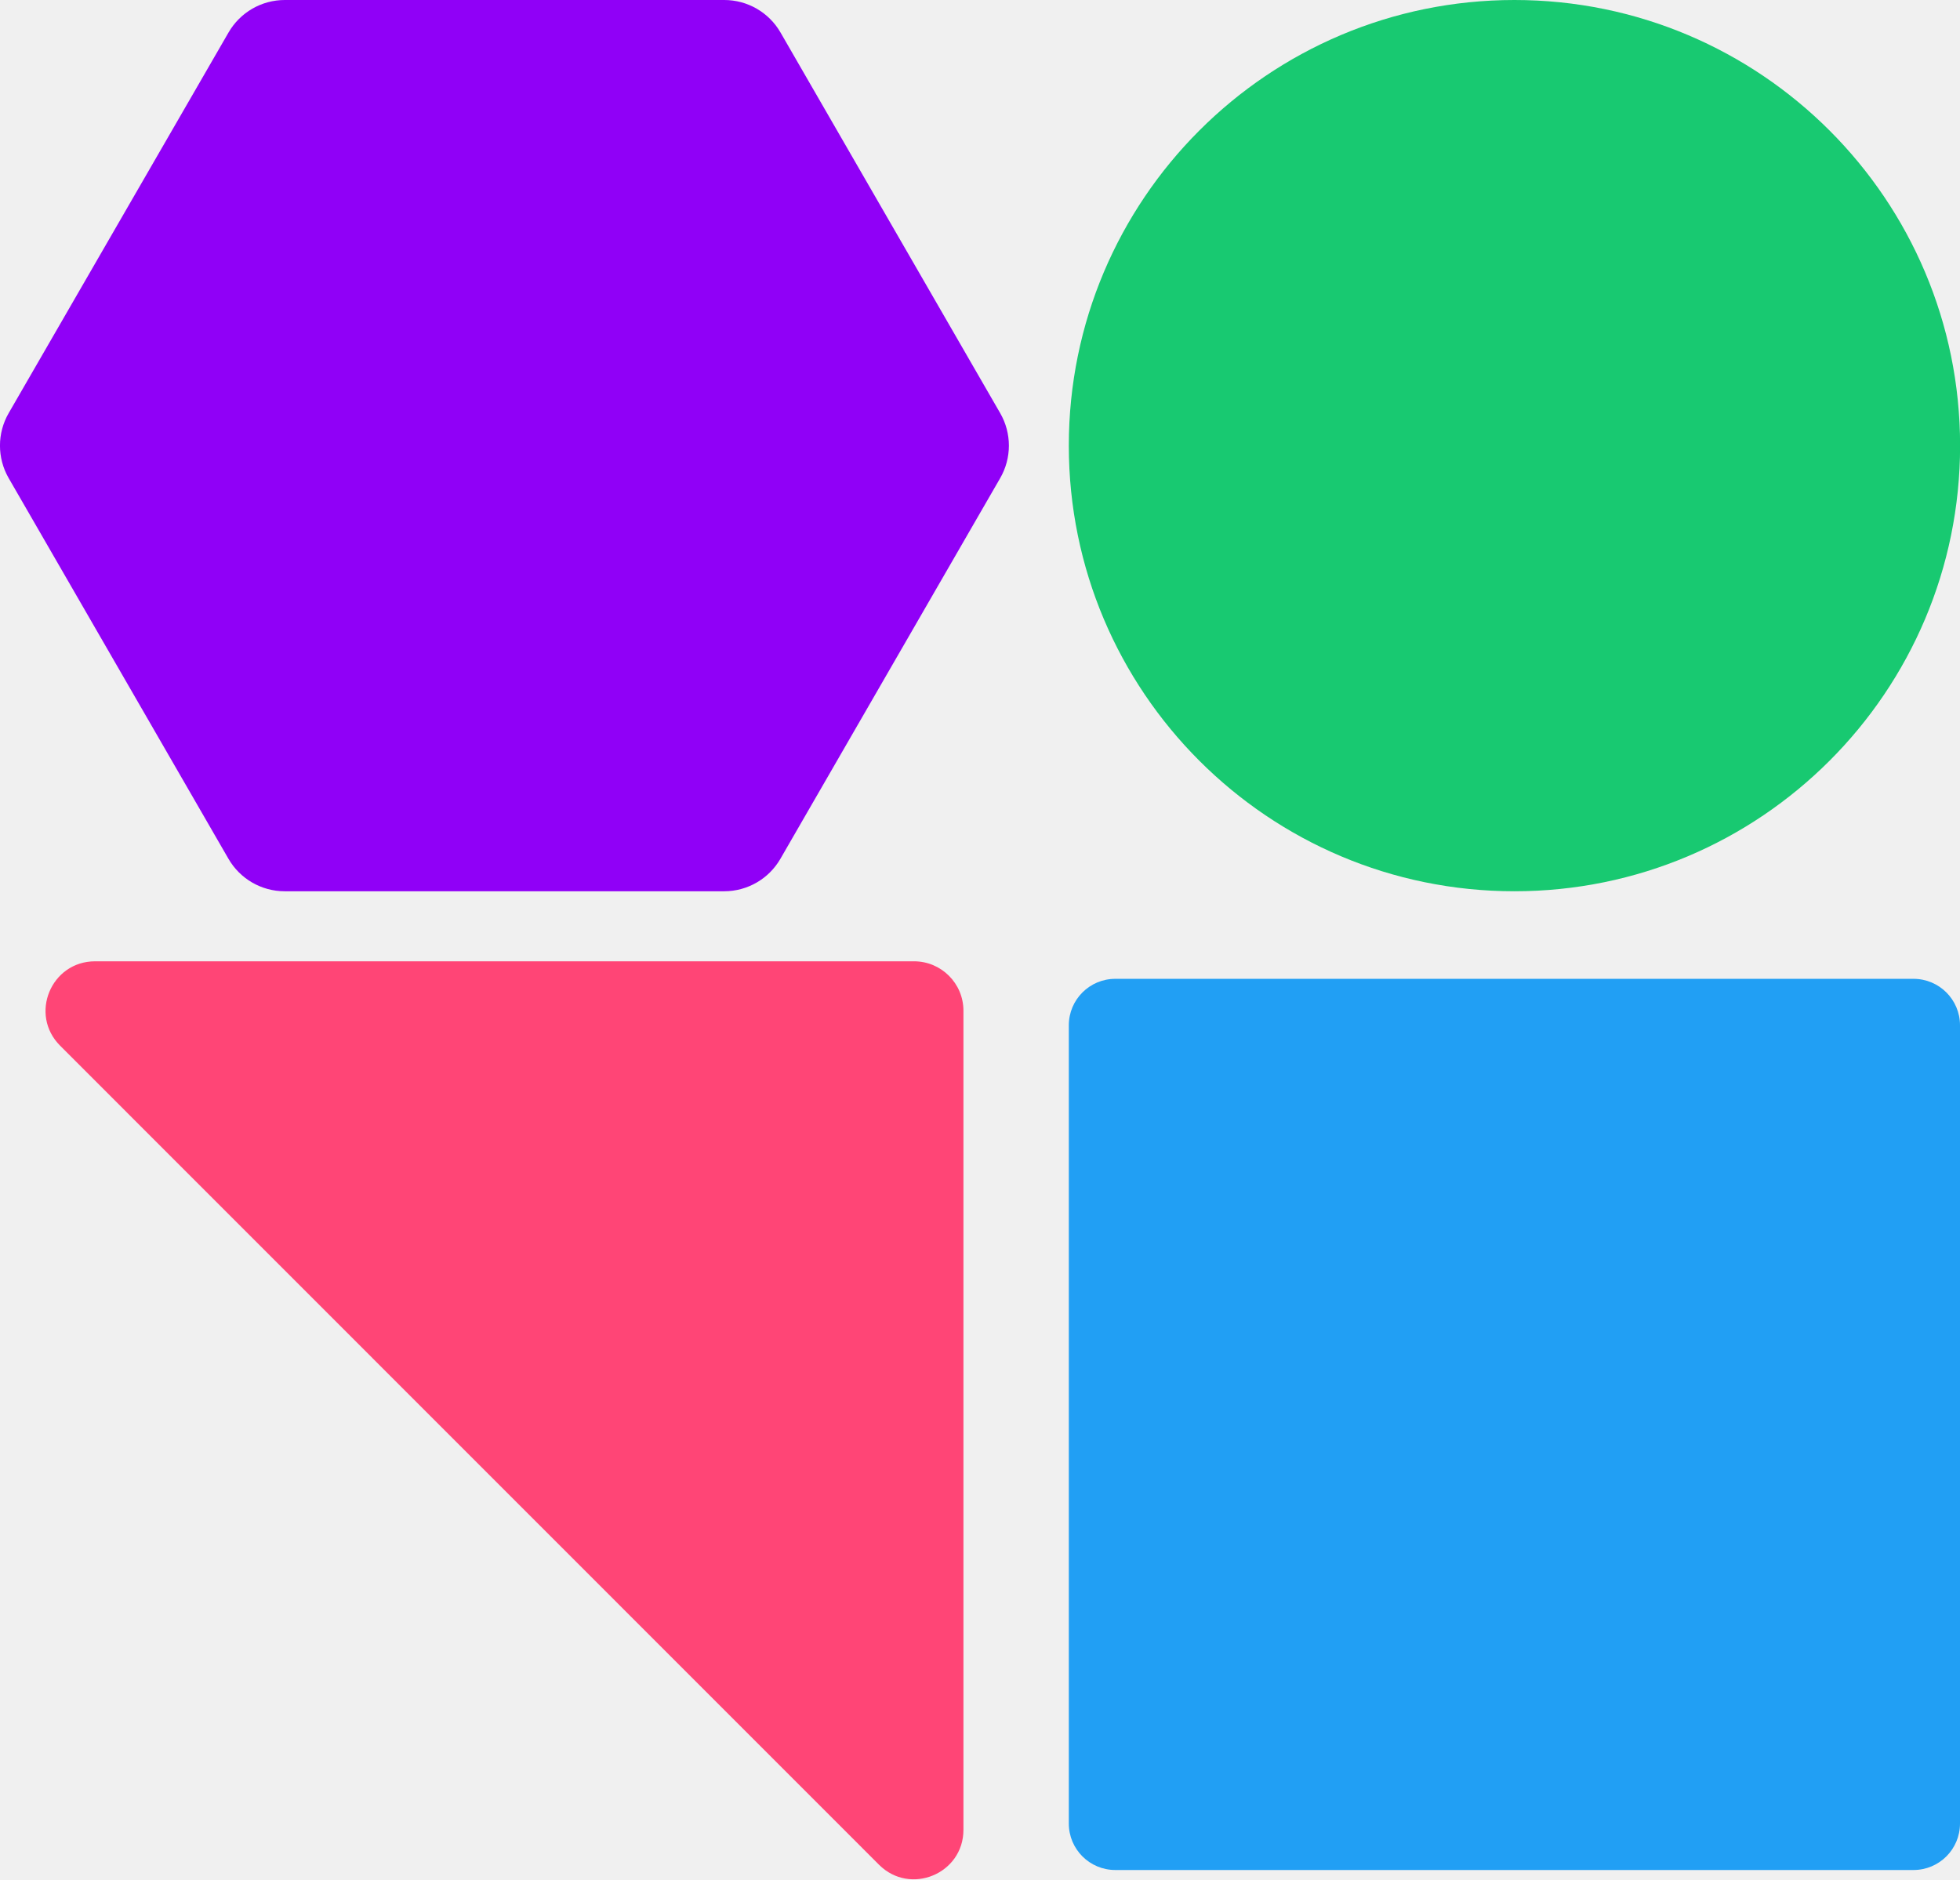
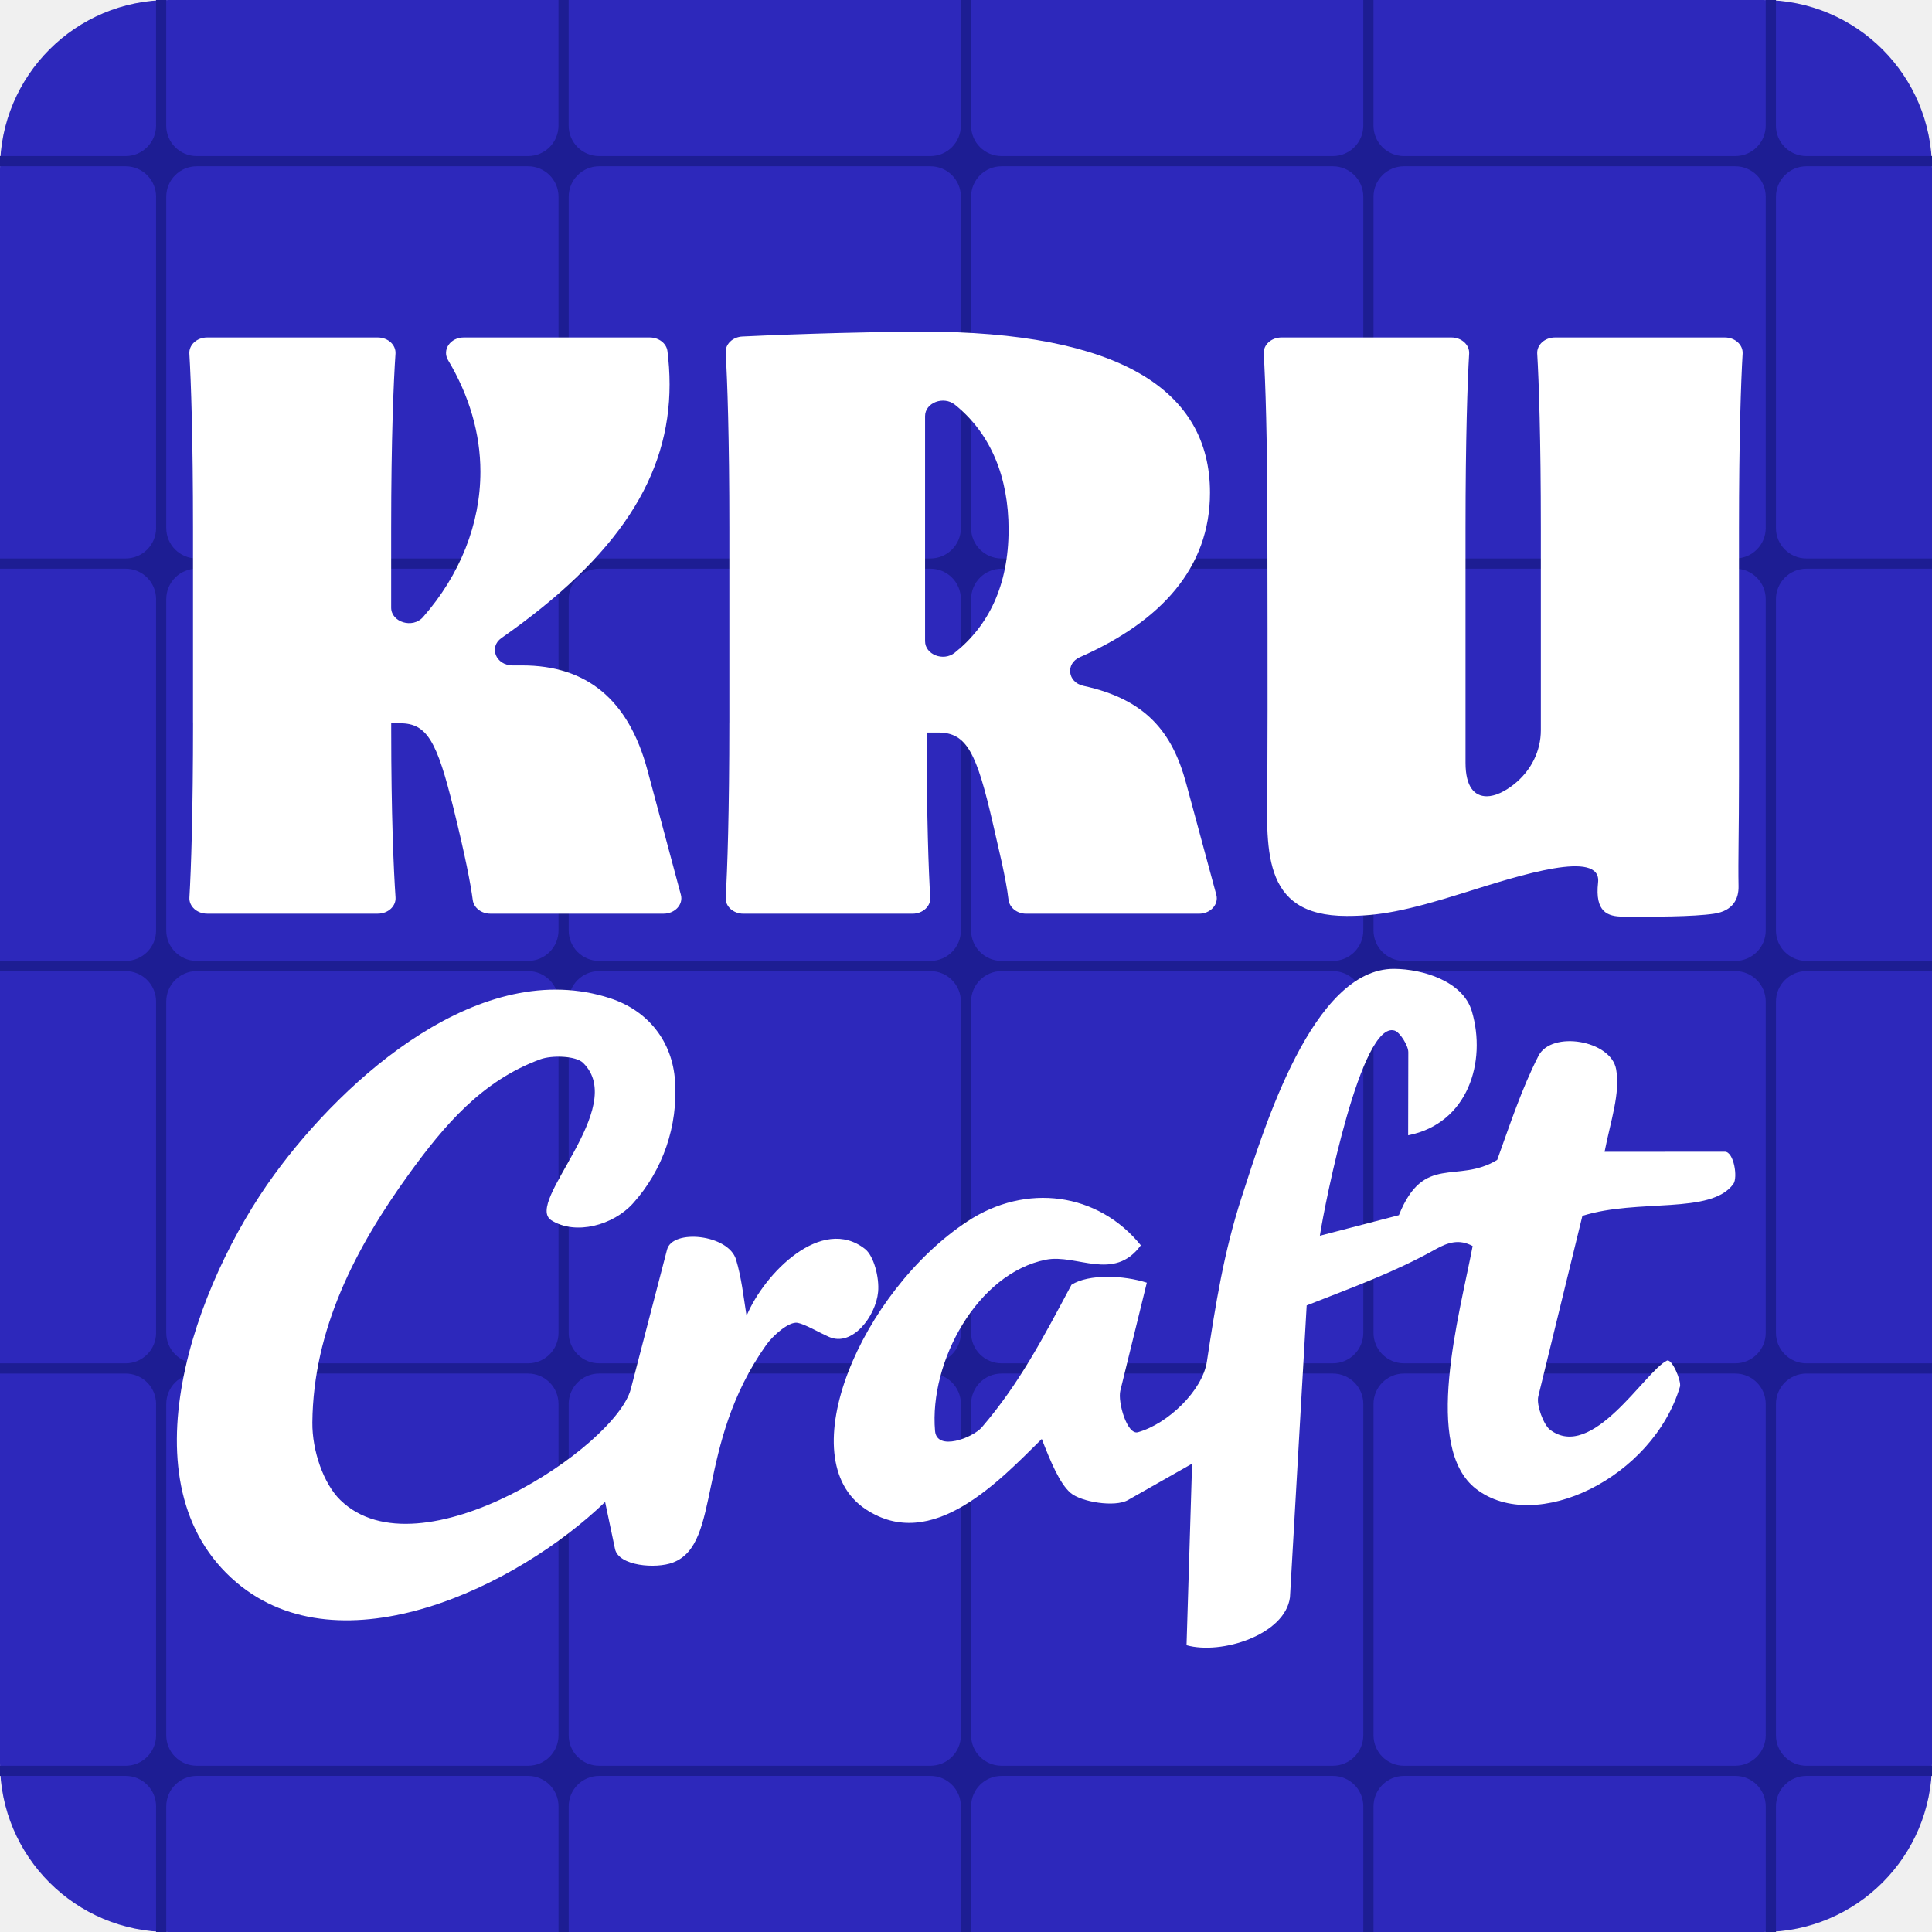
- <svg xmlns="http://www.w3.org/2000/svg" id="Layer_2" data-name="Layer 2" viewBox="0 0 221.36 212.25">
+ <svg xmlns="http://www.w3.org/2000/svg" id="Layer_2" data-name="Layer 2" viewBox="0 0 1373 1373">
  <defs>
    <style>
      .cls-1 {
-         fill: #9000f7;
+         fill: none;
      }

      .cls-2 {
-         fill: #18c971;
+         fill: #1d1d93;
      }

      .cls-3 {
-         fill: #ff4576;
+         fill: #fff;
      }

      .cls-4 {
-         fill: #219ff4;
+         fill: #2d28bb;
+       }
+ 
+       .cls-5 {
+         clip-path: url(#clippath);
      }
    </style>
+     <clipPath id="clippath">
+       <rect class="cls-1" width="1373" height="1373" />
+     </clipPath>
  </defs>
  <g id="Layer_1-2" data-name="Layer 1">
+     <rect class="cls-4" width="1373" height="1373" rx="120" ry="120" />
+     <g class="cls-5">
+       <path class="cls-2" d="M1534.5,118.16v-7.25h-250.78c-11.95,0-21.64-9.69-21.64-21.64v-250.78h-7.25V89.27c0,11.95-9.69,21.64-21.64,21.64h-235.46c-11.95,0-21.64-9.69-21.64-21.64v-250.78h-7.25V89.27c0,11.95-9.69,21.64-21.64,21.64h-235.45c-11.95,0-21.64-9.69-21.64-21.64v-250.78h-7.26V89.27c0,11.95-9.69,21.64-21.64,21.64h-235.45c-11.95,0-21.64-9.69-21.64-21.64v-250.78h-7.22V89.27c0,11.95-9.69,21.64-21.64,21.64h-235.49c-11.95,0-21.64-9.69-21.64-21.64v-250.78h-7.22V89.27c0,11.95-9.69,21.64-21.64,21.64h-250.81v7.25H89.29c11.95,0,21.64,9.69,21.64,21.64v235.45c0,11.95-9.69,21.64-21.64,21.64h-250.81v7.26H89.29c11.95,0,21.64,9.69,21.64,21.64v235.45c0,11.95-9.69,21.64-21.64,21.64h-250.81v7.26H89.29c11.95,0,21.64,9.69,21.64,21.64v235.45c0,11.95-9.69,21.64-21.64,21.64h-250.81v7.26H89.29c11.95,0,21.64,9.69,21.64,21.64v235.45c0,11.95-9.69,21.64-21.64,21.64h-250.81v7.21H89.29c11.95,0,21.64,9.69,21.64,21.64v250.82h7.22v-250.82c0-11.95,9.69-21.64,21.64-21.64h235.49c11.95,0,21.64,9.69,21.64,21.64v250.82h7.22v-250.82c0-11.95,9.69-21.64,21.64-21.64h235.45c11.95,0,21.64,9.69,21.64,21.64v250.82h7.26v-250.82c0-11.95,9.69-21.64,21.64-21.64h235.45c11.95,0,21.64,9.69,21.64,21.64v250.82h7.25v-250.82c0-11.95,9.69-21.64,21.64-21.64h235.46c11.95,0,21.64,9.69,21.64,21.64v250.82h7.25v-250.82c0-11.95,9.69-21.64,21.64-21.64h250.78v-7.21h-250.78c-11.95,0-21.64-9.69-21.64-21.64v-235.45c0-11.95,9.69-21.64,21.64-21.64h250.78v-7.26h-250.78c-11.95,0-21.64-9.69-21.64-21.64v-235.45c0-11.95,9.69-21.64,21.64-21.64h250.78v-7.26h-250.78c-11.95,0-21.64-9.69-21.64-21.64v-235.45c0-11.95,9.69-21.64,21.64-21.64h250.78v-7.26h-250.78c-11.95,0-21.64-9.69-21.64-21.64v-235.45c0-11.95,9.69-21.64,21.64-21.64h250.78ZM139.79,118.16h235.49c11.95,0,21.64,9.69,21.64,21.64v235.45c0,11.95-9.69,21.64-21.64,21.64h-235.49c-11.95,0-21.64-9.69-21.64-21.64v-235.45c0-11.95,9.69-21.64,21.64-21.64ZM139.79,404.15h235.49c11.95,0,21.64,9.69,21.64,21.64v235.45c0,11.95-9.69,21.64-21.64,21.64h-235.49c-11.95,0-21.64-9.69-21.64-21.64v-235.45c0-11.95,9.69-21.64,21.64-21.64ZM139.79,690.13h235.49c11.95,0,21.64,9.69,21.64,21.64v235.45c0,11.95-9.69,21.64-21.64,21.64h-235.49c-11.95,0-21.64-9.69-21.64-21.64v-235.45c0-11.95,9.69-21.64,21.64-21.64ZM118.15,1233.21v-235.45c0-11.95,9.69-21.64,21.64-21.64h235.49c11.95,0,21.64,9.69,21.64,21.64v235.45c0,11.95-9.69,21.64-21.64,21.64h-235.49c-11.95,0-21.64-9.69-21.64-21.64ZM661.23,1254.85h-235.45c-11.95,0-21.64-9.69-21.64-21.64v-235.45c0-11.95,9.69-21.64,21.64-21.64h235.45c11.95,0,21.64,9.69,21.64,21.64v235.45c0,11.95-9.69,21.64-21.64,21.64ZM661.23,968.86h-235.45c-11.95,0-21.64-9.69-21.64-21.64v-235.45c0-11.95,9.69-21.64,21.64-21.64h235.45c11.95,0,21.64,9.69,21.64,21.64v235.45c0,11.95-9.69,21.64-21.64,21.64ZM661.23,682.88h-235.45c-11.95,0-21.64-9.69-21.64-21.64v-235.45c0-11.95,9.69-21.64,21.64-21.64h235.45c11.95,0,21.64,9.69,21.64,21.64v235.45c0,11.95-9.69,21.64-21.64,21.64ZM661.23,396.89h-235.45c-11.95,0-21.64-9.69-21.64-21.64v-235.45c0-11.95,9.69-21.64,21.64-21.64h235.45c11.95,0,21.64,9.69,21.64,21.64v235.45c0,11.95-9.69,21.64-21.64,21.64ZM947.21,1254.85h-235.45c-11.95,0-21.64-9.69-21.64-21.64v-235.45c0-11.95,9.69-21.64,21.64-21.64h235.45c11.95,0,21.64,9.69,21.64,21.64v235.45c0,11.95-9.69,21.64-21.64,21.64ZM947.21,968.86h-235.45c-11.95,0-21.64-9.69-21.64-21.64v-235.45c0-11.95,9.69-21.64,21.64-21.64h235.45c11.95,0,21.64,9.69,21.64,21.64v235.45c0,11.95-9.69,21.64-21.64,21.64ZM947.21,682.88h-235.45c-11.95,0-21.64-9.69-21.64-21.64v-235.45c0-11.95,9.69-21.64,21.64-21.64h235.45c11.95,0,21.64,9.69,21.64,21.64v235.45c0,11.95-9.69,21.64-21.64,21.64ZM947.21,396.89h-235.45c-11.95,0-21.64-9.69-21.64-21.64v-235.45c0-11.95,9.69-21.64,21.64-21.64h235.45c11.95,0,21.64,9.69,21.64,21.64v235.45c0,11.95-9.69,21.64-21.64,21.64ZM1233.2,1254.85h-235.46c-11.95,0-21.64-9.69-21.64-21.64v-235.45c0-11.95,9.69-21.64,21.64-21.64h235.46c11.95,0,21.64,9.69,21.64,21.64v235.45c0,11.95-9.69,21.64-21.64,21.64ZM1233.2,968.86h-235.46c-11.95,0-21.64-9.69-21.64-21.64v-235.45c0-11.95,9.69-21.64,21.64-21.64h235.46c11.95,0,21.64,9.69,21.64,21.64v235.45c0,11.95-9.69,21.64-21.64,21.64ZM1233.2,682.88h-235.46c-11.95,0-21.64-9.69-21.64-21.64v-235.45c0-11.95,9.69-21.64,21.64-21.64h235.46c11.95,0,21.64,9.69,21.64,21.64v235.45c0,11.95-9.69,21.64-21.64,21.64ZM1233.2,396.89h-235.46c-11.95,0-21.64-9.69-21.64-21.64v-235.45c0-11.95,9.69-21.64,21.64-21.64h235.46c11.95,0,21.64,9.69,21.64,21.64v235.45c0,11.95-9.69,21.64-21.64,21.64Z" />
+     </g>
    <g>
-       <circle class="cls-2" cx="171.04" cy="50.33" r="50.33" />
-       <path class="cls-3" d="M10.73,108.57h92.5c3.08,0,5.58,2.5,5.58,5.58v92.51c0,4.97-6.01,7.46-9.53,3.95L6.79,118.1c-3.52-3.52-1.03-9.53,3.95-9.53Z" />
-       <rect class="cls-4" x="120.71" y="110.55" width="100.65" height="100.65" rx="5.25" ry="5.25" />
-       <path class="cls-1" d="M.98,54l24.82,42.99c1.31,2.27,3.73,3.67,6.35,3.67h49.64c2.62,0,5.04-1.4,6.35-3.67l24.82-42.99c1.31-2.27,1.31-5.07,0-7.34L88.15,3.67C86.84,1.4,84.42,0,81.8,0h-49.64c-2.62,0-5.04,1.4-6.35,3.67L.98,46.66c-1.31,2.27-1.31,5.07,0,7.34Z" />
+       <path class="cls-3" d="M137.16,513.43v-137.7c0-64-1.41-104.91-2.58-124.41-.38-6.27,5.39-11.5,12.61-11.5h121.26c7.26,0,13.04,5.28,12.61,11.58-1.33,19.53-3.08,60.42-3.08,124.34v56.06c0,10.44,15.33,15.08,22.62,6.78,26.42-30.09,40.81-66.36,40.81-103.38,0-26.97-7.88-53.95-22.98-79.26-4.38-7.35,1.6-16.12,11.13-16.12h132.19c6.43,0,11.89,4.18,12.58,9.73.94,7.57,1.51,15.32,1.51,23.65,0,64.94-35.85,121.66-119.43,180.18-9.28,6.5-4.04,19.51,7.88,19.51h6.81c45.97,0,75.65,24.44,89.03,74.51l23.74,88.48c1.85,6.88-4.17,13.45-12.3,13.45h-123.06c-6.43,0-11.82-4.18-12.54-9.73-1.5-11.43-5.35-31.44-13.74-65.38-11.64-47.09-18.62-60.21-37.82-60.21h-6.4v4.77c0,59.68,1.75,99.62,3.08,118.96.43,6.3-5.34,11.58-12.61,11.58h-121.26c-7.23,0-12.99-5.24-12.61-11.5,1.17-19.5,2.58-60.41,2.58-124.41Z" />
+       <path class="cls-3" d="M518.33,513.43v-137.7c0-64.75-1.44-105.86-2.62-125.08-.37-6.02,4.92-11.16,11.85-11.5,41.97-2.04,100.62-3.5,126.93-3.5,141.4,0,205.41,41.73,205.41,114.45,0,53.48-34.84,91.5-92.52,116.96-10.35,4.57-8.69,17.89,2.57,20.34,44.12,9.58,63.15,32.58,73.07,69.55l21.37,78.92c1.86,6.88-4.15,13.48-12.3,13.48h-122.83c-6.57,0-11.92-4.37-12.57-10.05-.88-7.73-2.61-16.3-4.6-25.72l-6.4-28.02c-11.64-50.67-18.62-64.97-38.99-64.97h-8.15v1.79c0,58.88,1.39,96.81,2.55,115.45.39,6.28-5.37,11.52-12.61,11.52h-120.15c-7.23,0-12.99-5.22-12.61-11.49,1.17-19.5,2.58-60.41,2.58-124.42ZM716.76,376.32c0-36.89-12.4-68-38.11-88.69-8.07-6.5-21.24-1.46-21.24,8.1v159.95c0,9.45,13,14.62,21.03,8.23,24.1-19.16,38.32-47.96,38.32-87.59Z" />
+       <path class="cls-3" d="M900.67,550.98c.32-44.96,0-175.25,0-175.25,0-63.97-1.41-104.87-2.58-124.38-.38-6.27,5.38-11.53,12.61-11.53h120.76c7.23,0,12.99,5.26,12.61,11.53-1.17,19.51-2.58,60.41-2.58,124.38v166.31c0,17.29,6.4,23.85,15.13,23.85,5.77,0,12.78-3.32,19.23-8.44,12.39-9.83,19.17-23.89,19.17-38.46v-143.26c0-63.97-1.41-104.87-2.58-124.38-.38-6.27,5.38-11.53,12.61-11.53h120.76c7.23,0,12.99,5.26,12.61,11.53-1.17,19.51-2.59,60.41-2.59,124.38v175.85c0,40.43-.68,59.31-.32,78.35.16,8.44-3.6,17.37-17.41,19.41-14.92,2.21-43.61,2.22-64.68,2.08-10.8-.07-20.1-3.05-17.73-24.27,2.65-23.77-54.99-5.36-95.28,7.31-41.65,13.1-60.62,16.48-83.36,16.48-61.97,0-56.75-48.75-56.38-99.95Z" />
    </g>
+     <path class="cls-3" d="M1046.55,885.52c-9.43-5.1-17.38-2.73-26.33,2.28-29.25,16.36-58.67,26.94-91.61,39.92l-11.88,207.47c-3.46,26.57-48.77,41-73.5,33.99l3.94-129-45.6,25.87c-9.33,5.29-33.27,1.34-40.8-5.13-7.78-6.69-14.28-22.54-20.43-38.29-29.84,29.37-77.83,81.11-125.01,50.01-54.8-36.12-2.95-155.17,72.21-204.68,41.67-27.45,92.8-20.55,123.2,17.03-19.13,26.2-45.62,5.91-67.44,10.23-48.79,9.68-83.01,72.56-78.8,121.69,1.26,14.71,26.86,4.87,33.26-2.59,26.85-31.31,43.52-63.52,63.7-101.28,12.25-7.81,37.2-6.76,53.54-1.48l-18.82,76.74c-1.98,8.08,4.82,31.69,12.49,29.54,21.29-5.95,45.89-29.61,49.01-50.14,6.31-41.49,12.06-77.86,24.69-116.8,16-49.34,50.44-162.79,108.47-162.37,20.24.14,48.82,8.73,55.15,30.16,10.57,35.78-2.63,79.68-45.28,88.13l.12-59.07c0-4.71-5.92-14.11-9.67-15.33-23.65-7.71-49.56,122.12-53.18,145.77l56.16-14.61c17.7-44.17,41.32-21.93,69.87-39.28,9.02-24.98,17.38-50.61,29.32-73.93,9.3-18.17,51.55-11.15,55.2,9.53,3.03,17.19-3.86,36.31-8.22,58.64l85.49-.06c6.38,0,9.34,18.34,6.02,22.92-15.93,21.98-67.6,10.18-107.27,22.66l-31.33,128.22c-1.57,6.41,3.89,20.34,8.16,23.65,30.03,23.21,67.72-41.47,83.2-48.96,3.61-1.75,10.46,14.62,9.31,18.48-19.26,64.58-102.49,105.23-144.81,72.72-38.41-29.51-11.97-123.15-2.53-172.63Z" />
+     <path class="cls-3" d="M523.05,895.06c3.9,12.72,5.39,26.91,7.49,40.07,12.65-30.29,53.49-71.79,84.25-47.48,6.27,4.95,10.21,20.43,9.24,30.51-1.66,17.4-18.41,39.19-34.81,31.96-7.47-3.29-16.91-8.96-22.3-10.02-6.29-1.23-17.86,9.31-22.34,15.63-50.85,71.75-31.26,141.3-66.33,154.7-12.15,4.64-38.62,2.49-41.19-9.66l-7.03-33.38c-62.33,60.15-187.44,120.56-262.09,57.09-81.81-69.56-29.24-212.66,26.95-289.68,50.74-69.55,147.25-155.34,238.77-125.36,26.93,8.82,44.19,30.56,46.07,58.81,2.12,31.85-8.52,63.23-29.92,86.97-14.03,15.57-40.79,22.81-57.94,12.01-19.8-12.46,55.08-80.01,22.52-111.89-5.23-5.12-22.34-5.5-30.36-2.56-41.38,15.15-68.22,46.75-93.47,81.65-37.9,52.39-67.96,110.27-68.58,176.49-.19,20.14,7.98,43.47,19.83,55.07,56.11,54.96,195.82-37.88,206.47-78.84l25.77-99.11c3.86-14.86,43.54-10.84,49.02,7.02Z" />
  </g>
</svg>
